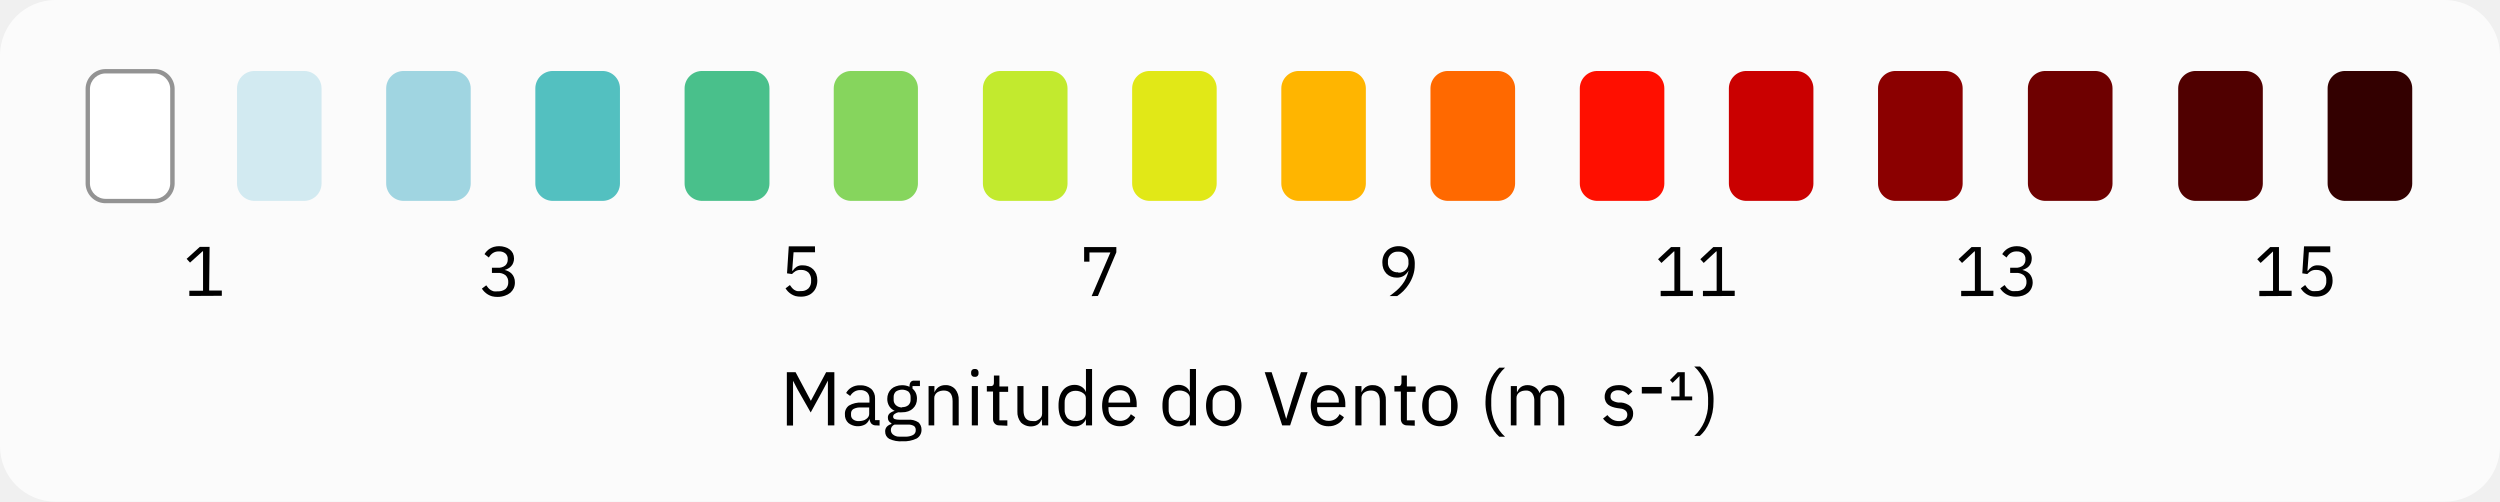
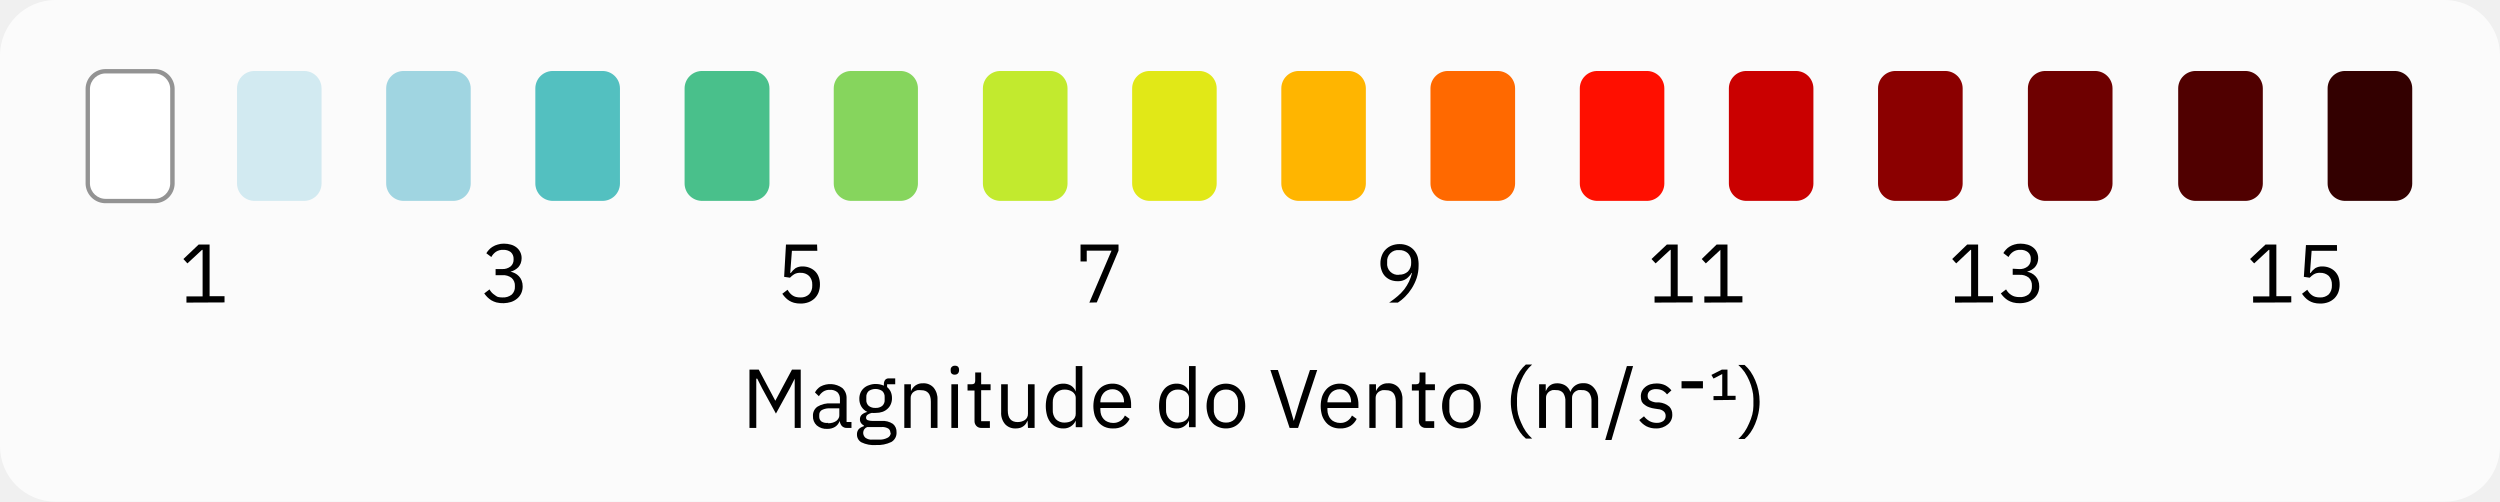
<svg xmlns="http://www.w3.org/2000/svg" id="Camada_1" data-name="Camada 1" viewBox="0 0 286.27 57.45">
-   <g style="opacity: 0.75">
-     <path d="M0,6.38A6.37,6.37,0,0,1,6.36,0H279.91a6.37,6.37,0,0,1,6.36,6.38V51.07a6.37,6.37,0,0,1-6.36,6.38H6.36A6.37,6.37,0,0,1,0,51.07Z" style="fill: #fff" />
+   <defs>
+     <style>.cls-1{opacity:0.75;}.cls-2{fill:#fff;}.cls-3{fill:#ff6900;}.cls-4{fill:#a0d5e1;}.cls-5{fill:#d2eaf1;}.cls-6{fill:#53c0c0;}.cls-7{fill:#49c08b;}.cls-8{fill:#86d55d;}.cls-9{fill:#c2ea2e;}.cls-10{fill:#e1e817;}.cls-11{fill:#ffb500;}.cls-12{fill:#ff0f00;}.cls-13{fill:#ca0000;}.cls-14{fill:#8b0000;}.cls-15{fill:#6e0000;}.cls-16{fill:#500000;}.cls-17{fill:#300;}.cls-18{fill:#939393;}</style>
+   </defs>
+   <g class="cls-1">
+     <path class="cls-2" d="M0,6.38A6.37,6.37,0,0,1,6.36,0H279.91a6.37,6.37,0,0,1,6.36,6.38V51.07a6.37,6.37,0,0,1-6.36,6.38H6.36A6.37,6.37,0,0,1,0,51.07Z" />
  </g>
-   <g>
-     <path d="M94.8,43.58h0l-.52,1-1.45,2.65L91.33,44.6l-.52-1h0v5.13h-.71V42.62h1l1.75,3.28h0l1.75-3.28h.94v6.09H94.8Z" />
-     <path d="M100.34,48.71a.7.7,0,0,1-.57-.21,1.1,1.1,0,0,1-.21-.53h0a1.21,1.21,0,0,1-.49.63,1.77,1.77,0,0,1-1.92-.16,1.25,1.25,0,0,1-.4-1,1.15,1.15,0,0,1,.46-1,2.58,2.58,0,0,1,1.46-.34h.89v-.44a1,1,0,0,0-.27-.73,1.1,1.1,0,0,0-.8-.26,1.21,1.21,0,0,0-.68.19,1.51,1.51,0,0,0-.46.48L96.89,45a1.58,1.58,0,0,1,.59-.62,1.82,1.82,0,0,1,1-.26,1.89,1.89,0,0,1,1.27.4,1.43,1.43,0,0,1,.45,1.12v2.47h.52v.62Zm-2-.49a1.8,1.8,0,0,0,.48-.06,1,1,0,0,0,.37-.18.77.77,0,0,0,.25-.26.62.62,0,0,0,.09-.32v-.74h-.93a1.63,1.63,0,0,0-.87.17.57.57,0,0,0-.28.51v.18a.6.6,0,0,0,.24.51A1,1,0,0,0,98.33,48.22Z" />
-     <path d="M105.52,49.21a1.12,1.12,0,0,1-.55,1,3.33,3.33,0,0,1-1.63.32,3,3,0,0,1-1.52-.28.92.92,0,0,1-.46-.82.77.77,0,0,1,.19-.57,1.07,1.07,0,0,1,.52-.3v-.1a.64.64,0,0,1-.4-.62.62.62,0,0,1,.22-.52,1.39,1.39,0,0,1,.56-.27v0a1.47,1.47,0,0,1-.63-.55,1.54,1.54,0,0,1-.22-.83,1.61,1.61,0,0,1,.12-.63,1.43,1.43,0,0,1,.88-.81,1.88,1.88,0,0,1,.69-.12,2,2,0,0,1,.86.18V44.2a.76.76,0,0,1,.12-.44.44.44,0,0,1,.4-.17h.67v.62h-.85v.29a1.45,1.45,0,0,1,.38.5,1.53,1.53,0,0,1,.13.66,1.61,1.61,0,0,1-.12.63,1.42,1.42,0,0,1-.35.49,1.47,1.47,0,0,1-.53.32,1.94,1.94,0,0,1-.7.11,2.25,2.25,0,0,1-.44,0,1.32,1.32,0,0,0-.4.18.37.37,0,0,0-.19.33.28.28,0,0,0,.19.27,1.72,1.72,0,0,0,.5.07h1a1.92,1.92,0,0,1,1.22.31A1.11,1.11,0,0,1,105.52,49.21Zm-.66,0a.54.54,0,0,0-.2-.43,1.29,1.29,0,0,0-.73-.16h-1.5a.64.64,0,0,0-.42.61.67.67,0,0,0,.22.51A1.1,1.1,0,0,0,103,50h.64a1.79,1.79,0,0,0,.91-.19A.59.59,0,0,0,104.86,49.25Zm-1.56-2.59a1.06,1.06,0,0,0,.71-.22.81.81,0,0,0,.26-.66v-.24a.84.84,0,0,0-.26-.67,1.31,1.31,0,0,0-1.42,0,.84.84,0,0,0-.26.67v.24a.81.81,0,0,0,.26.66A1.06,1.06,0,0,0,103.3,46.66Z" />
-     <path d="M106.33,48.71v-4.5H107v.72h0a1.46,1.46,0,0,1,.46-.6,1.34,1.34,0,0,1,.81-.23,1.4,1.4,0,0,1,1.1.45,1.83,1.83,0,0,1,.41,1.27v2.89h-.7V45.94c0-.81-.34-1.22-1-1.22a1.75,1.75,0,0,0-.4.05,1.46,1.46,0,0,0-.36.16.78.78,0,0,0-.24.27.67.67,0,0,0-.1.38v3.13Z" />
-     <path d="M111.63,43.15a.41.41,0,0,1-.33-.11.37.37,0,0,1-.1-.28v-.11a.39.39,0,0,1,.1-.29.45.45,0,0,1,.33-.11.41.41,0,0,1,.32.11.39.39,0,0,1,.1.29v.11a.37.37,0,0,1-.1.28A.38.38,0,0,1,111.63,43.15Zm-.35,1.06h.7v4.5h-.7Z" />
-     <path d="M114.45,48.71a.69.69,0,0,1-.55-.21.73.73,0,0,1-.19-.53V44.83H113v-.62h.42a.39.39,0,0,0,.31-.1.48.48,0,0,0,.08-.31V43h.63v1.25h1v.62h-1v3.26h.91v.62Z" />
-     <path d="M119.29,48h0a3.07,3.07,0,0,1-.17.31,1.27,1.27,0,0,1-.25.27,1.51,1.51,0,0,1-.36.18,1.63,1.63,0,0,1-1.6-.38,1.83,1.83,0,0,1-.41-1.27V44.21h.7V47c0,.81.35,1.21,1,1.21a1.84,1.84,0,0,0,.41,0A1.39,1.39,0,0,0,119,48a.85.85,0,0,0,.24-.26.8.8,0,0,0,.09-.39V44.21h.7v4.5h-.7Z" />
-     <path d="M124.35,48h0a1.37,1.37,0,0,1-1.31.83,1.7,1.7,0,0,1-.76-.17,1.55,1.55,0,0,1-.58-.47,2.23,2.23,0,0,1-.37-.74,3.63,3.63,0,0,1-.12-1,3.7,3.7,0,0,1,.12-1,2.23,2.23,0,0,1,.37-.74,1.55,1.55,0,0,1,.58-.47,1.7,1.7,0,0,1,.76-.17,1.47,1.47,0,0,1,.8.21,1.18,1.18,0,0,1,.51.62h0V42.25h.7v6.46h-.7Zm-1.16.21a1.68,1.68,0,0,0,.45-.06A1.16,1.16,0,0,0,124,48a1,1,0,0,0,.25-.29.8.8,0,0,0,.09-.39V45.59a.73.73,0,0,0-.09-.35A.81.81,0,0,0,124,45a1.16,1.16,0,0,0-.37-.18,1.37,1.37,0,0,0-.45-.07,1.24,1.24,0,0,0-.94.37,1.43,1.43,0,0,0-.33,1v.77a1.43,1.43,0,0,0,.33,1A1.21,1.21,0,0,0,123.19,48.19Z" />
-     <path d="M128.22,48.81a2,2,0,0,1-.83-.17,1.75,1.75,0,0,1-.64-.47,2.21,2.21,0,0,1-.41-.74,3.43,3.43,0,0,1,0-1.94,2.26,2.26,0,0,1,.41-.75,1.87,1.87,0,0,1,.64-.47,2,2,0,0,1,.83-.17,1.92,1.92,0,0,1,.81.17,1.83,1.83,0,0,1,.61.45,2.13,2.13,0,0,1,.39.69,2.75,2.75,0,0,1,.13.88v.33h-3.23v.21a1.61,1.61,0,0,0,.09.54,1.34,1.34,0,0,0,.26.43,1.17,1.17,0,0,0,.42.29,1.43,1.43,0,0,0,.56.1A1.4,1.4,0,0,0,129,48a1.31,1.31,0,0,0,.49-.57l.5.35a1.65,1.65,0,0,1-.68.75A2,2,0,0,1,128.22,48.81Zm0-4.12a1.24,1.24,0,0,0-.52.1,1.07,1.07,0,0,0-.41.28,1.43,1.43,0,0,0-.27.43,1.53,1.53,0,0,0-.09.54v.06h2.48V46a1.38,1.38,0,0,0-.32-1A1.12,1.12,0,0,0,128.22,44.69Z" />
-     <path d="M136.25,48h0a1.37,1.37,0,0,1-1.31.83,1.73,1.73,0,0,1-.76-.17,1.55,1.55,0,0,1-.58-.47,2.23,2.23,0,0,1-.37-.74,3.63,3.63,0,0,1-.12-1,3.7,3.7,0,0,1,.12-1,2.23,2.23,0,0,1,.37-.74,1.55,1.55,0,0,1,.58-.47,1.73,1.73,0,0,1,.76-.17,1.47,1.47,0,0,1,.8.21,1.18,1.18,0,0,1,.51.62h0V42.25h.7v6.46h-.7Zm-1.16.21a1.63,1.63,0,0,0,.45-.06,1.16,1.16,0,0,0,.37-.18,1,1,0,0,0,.25-.29.8.8,0,0,0,.09-.39V45.59a.73.73,0,0,0-.09-.35.81.81,0,0,0-.25-.27,1.16,1.16,0,0,0-.37-.18,1.33,1.33,0,0,0-.45-.07,1.2,1.2,0,0,0-.93.37,1.39,1.39,0,0,0-.34,1v.77a1.39,1.39,0,0,0,.34,1A1.17,1.17,0,0,0,135.09,48.19Z" />
-     <path d="M140.13,48.81a2.05,2.05,0,0,1-.83-.17,1.75,1.75,0,0,1-.64-.47,2.23,2.23,0,0,1-.42-.74,3.43,3.43,0,0,1,0-1.94,2.28,2.28,0,0,1,.42-.75,1.87,1.87,0,0,1,.64-.47,2.05,2.05,0,0,1,.83-.17,2,2,0,0,1,.82.17,1.87,1.87,0,0,1,.64.47,2.28,2.28,0,0,1,.42.75,3.21,3.21,0,0,1,0,1.94,2.23,2.23,0,0,1-.42.74,1.75,1.75,0,0,1-.64.47A2,2,0,0,1,140.13,48.81Zm0-.62a1.27,1.27,0,0,0,.92-.35,1.4,1.4,0,0,0,.36-1.06v-.65a1.42,1.42,0,0,0-.36-1.06,1.27,1.27,0,0,0-.92-.35,1.29,1.29,0,0,0-.93.35,1.41,1.41,0,0,0-.35,1.06v.65a1.4,1.4,0,0,0,.35,1.06A1.29,1.29,0,0,0,140.13,48.19Z" />
-     <path d="M146.82,48.71l-2-6.09h.79l1,3.07.67,2.28h0l.69-2.28,1-3.07h.76l-2,6.09Z" />
-     <path d="M152.11,48.81a2.07,2.07,0,0,1-.84-.17,1.8,1.8,0,0,1-.63-.47,2.05,2.05,0,0,1-.41-.74,3.43,3.43,0,0,1,0-1.94,2.1,2.1,0,0,1,.41-.75,1.93,1.93,0,0,1,.63-.47,2.07,2.07,0,0,1,.84-.17,1.92,1.92,0,0,1,.81.17,1.83,1.83,0,0,1,.61.45,2.13,2.13,0,0,1,.39.69,2.75,2.75,0,0,1,.13.88v.33h-3.23v.21a1.61,1.61,0,0,0,.09.54,1.34,1.34,0,0,0,.26.43,1.17,1.17,0,0,0,.42.29,1.4,1.4,0,0,0,.56.1,1.42,1.42,0,0,0,.75-.2,1.31,1.31,0,0,0,.49-.57l.5.35a1.7,1.7,0,0,1-.68.75A2,2,0,0,1,152.11,48.81Zm0-4.12a1.32,1.32,0,0,0-.53.1,1.12,1.12,0,0,0-.4.28,1.43,1.43,0,0,0-.27.43,1.53,1.53,0,0,0-.09.54v.06h2.48V46a1.34,1.34,0,0,0-.33-1A1.09,1.09,0,0,0,152.11,44.69Z" />
-     <path d="M155.2,48.71v-4.5h.7v.72h0a1.58,1.58,0,0,1,.47-.6,1.32,1.32,0,0,1,.81-.23,1.41,1.41,0,0,1,1.1.45,1.83,1.83,0,0,1,.41,1.27v2.89H158V45.94c0-.81-.34-1.22-1-1.22a1.84,1.84,0,0,0-.41.05,1.25,1.25,0,0,0-.35.16.72.72,0,0,0-.25.27.76.76,0,0,0-.09.38v3.13Z" />
-     <path d="M161.15,48.71a.72.72,0,0,1-.56-.21.77.77,0,0,1-.18-.53V44.83h-.74v-.62h.41c.16,0,.26,0,.31-.1a.43.43,0,0,0,.09-.31V43h.62v1.25h1v.62h-1v3.26H162v.62Z" />
-     <path d="M164.88,48.81a2.05,2.05,0,0,1-.83-.17,1.75,1.75,0,0,1-.64-.47,2.21,2.21,0,0,1-.41-.74,3.21,3.21,0,0,1,0-1.94,2.26,2.26,0,0,1,.41-.75,1.87,1.87,0,0,1,.64-.47,2.05,2.05,0,0,1,.83-.17,2,2,0,0,1,.82.17,1.87,1.87,0,0,1,.64.47,2.28,2.28,0,0,1,.42.75,3.21,3.21,0,0,1,0,1.94,2.23,2.23,0,0,1-.42.74,1.75,1.75,0,0,1-.64.47A2,2,0,0,1,164.88,48.81Zm0-.62a1.25,1.25,0,0,0,.92-.35,1.4,1.4,0,0,0,.36-1.06v-.65a1.42,1.42,0,0,0-.36-1.06,1.38,1.38,0,0,0-1.84,0,1.42,1.42,0,0,0-.36,1.06v.65a1.4,1.4,0,0,0,.36,1.06A1.25,1.25,0,0,0,164.88,48.19Z" />
-     <path d="M170.1,46a6.06,6.06,0,0,1,.12-1.21,6.51,6.51,0,0,1,.34-1.08,4.65,4.65,0,0,1,.5-.91,3.56,3.56,0,0,1,.62-.7h.66a4.62,4.62,0,0,0-1.15,1.64,5.41,5.41,0,0,0-.32,1,3.88,3.88,0,0,0-.11.94v.75a4,4,0,0,0,.11,1,5.35,5.35,0,0,0,.82,1.85,4.18,4.18,0,0,0,.65.73h-.66a3.72,3.72,0,0,1-.61-.68,4.74,4.74,0,0,1-.5-.92,5.79,5.79,0,0,1-.34-1.09A5.46,5.46,0,0,1,170.1,46Z" />
-     <path d="M173,48.71v-4.5h.7v.72h0a3.3,3.3,0,0,1,.18-.32,1.27,1.27,0,0,1,.25-.27,1,1,0,0,1,.33-.17,1.27,1.27,0,0,1,.46-.07,1.63,1.63,0,0,1,.81.21,1.29,1.29,0,0,1,.56.7h0a1.34,1.34,0,0,1,1.37-.91,1.35,1.35,0,0,1,1.08.45,1.92,1.92,0,0,1,.38,1.27v2.89h-.69V45.94a1.43,1.43,0,0,0-.24-.91.88.88,0,0,0-.75-.31,1.75,1.75,0,0,0-.4.05,1.26,1.26,0,0,0-.33.16.78.78,0,0,0-.24.27.76.76,0,0,0-.08.38v3.13h-.7V45.94a1.43,1.43,0,0,0-.24-.91.84.84,0,0,0-.73-.31,1.75,1.75,0,0,0-.4.05,1.19,1.19,0,0,0-.34.16.78.78,0,0,0-.24.27.76.76,0,0,0-.09.38v3.13Z" />
-     <path d="M185.34,48.81a2.09,2.09,0,0,1-1.05-.24,2.46,2.46,0,0,1-.73-.64l.5-.4a2.11,2.11,0,0,0,.58.51,1.54,1.54,0,0,0,.75.18,1.19,1.19,0,0,0,.7-.19.67.67,0,0,0,.25-.55.64.64,0,0,0-.17-.44,1.06,1.06,0,0,0-.62-.26l-.36-.05a3.17,3.17,0,0,1-.57-.14,1.54,1.54,0,0,1-.46-.24,1,1,0,0,1-.3-.38,1.13,1.13,0,0,1-.11-.54,1.31,1.31,0,0,1,.12-.58,1.07,1.07,0,0,1,.34-.42,1.56,1.56,0,0,1,.5-.25,2.67,2.67,0,0,1,.64-.08,1.84,1.84,0,0,1,1.57.73l-.46.41a1.53,1.53,0,0,0-.44-.38,1.42,1.42,0,0,0-.72-.17,1,1,0,0,0-.66.19.64.64,0,0,0-.22.51.53.53,0,0,0,.22.48,1.7,1.7,0,0,0,.64.22l.35,0a1.91,1.91,0,0,1,1.06.43,1.15,1.15,0,0,1,.32.84,1.26,1.26,0,0,1-.45,1A1.82,1.82,0,0,1,185.34,48.81Z" />
-     <path d="M188,45.06v-.75h2.28v.75Z" />
-     <path d="M191.37,45.84V45.4h.95V43.06h0l-.79.78-.31-.32.89-.9h.81V45.4h.85v.44Z" />
-     <path d="M196.21,46a6.11,6.11,0,0,1-.12,1.23,6.63,6.63,0,0,1-.34,1.09,4.74,4.74,0,0,1-.5.92,4.12,4.12,0,0,1-.61.68H194a3.81,3.81,0,0,0,.65-.73,5.25,5.25,0,0,0,.51-.89,7.2,7.2,0,0,0,.32-1,4.54,4.54,0,0,0,.11-1v-.75a4.45,4.45,0,0,0-.11-.94,5.41,5.41,0,0,0-.32-1,4.84,4.84,0,0,0-.5-.89,3.94,3.94,0,0,0-.66-.75h.67a3.91,3.91,0,0,1,.62.7,5.23,5.23,0,0,1,.5.91,5.68,5.68,0,0,1,.33,1.08A6.06,6.06,0,0,1,196.21,46Z" />
-   </g>
-   <path d="M171.38,23h-5.47a2,2,0,0,1-2.11-2V10.13a2,2,0,0,1,2.11-2h5.47a2,2,0,0,1,2.11,2V21.06A2,2,0,0,1,171.38,23Z" style="fill: #ff6900" />
-   <path d="M51.79,23H46.33a2,2,0,0,1-2.11-2V10.13a2,2,0,0,1,2.11-2h5.46a2,2,0,0,1,2.11,2V21.06A2,2,0,0,1,51.79,23Z" style="fill: #a0d5e1" />
-   <path d="M34.71,23H29.24a2,2,0,0,1-2.1-2V10.13a2,2,0,0,1,2.1-2h5.47a2,2,0,0,1,2.11,2V21.06A2,2,0,0,1,34.71,23Z" style="fill: #d2eaf1" />
-   <path d="M68.88,23H63.41a2,2,0,0,1-2.11-2V10.13a2,2,0,0,1,2.11-2h5.47a2,2,0,0,1,2.11,2V21.06A2,2,0,0,1,68.88,23Z" style="fill: #53c0c0" />
-   <path d="M86,23H80.49a2,2,0,0,1-2.1-2V10.13a2,2,0,0,1,2.1-2H86a2,2,0,0,1,2.11,2V21.06A2,2,0,0,1,86,23Z" style="fill: #49c08b" />
-   <path d="M103,23H97.58a2,2,0,0,1-2.11-2V10.13a2,2,0,0,1,2.11-2H103a2,2,0,0,1,2.11,2V21.06A2,2,0,0,1,103,23Z" style="fill: #86d55d" />
-   <path d="M120.13,23h-5.47a2,2,0,0,1-2.11-2V10.13a2,2,0,0,1,2.11-2h5.47a2,2,0,0,1,2.11,2V21.06A2,2,0,0,1,120.13,23Z" style="fill: #c2ea2e" />
-   <path d="M137.21,23h-5.47a2,2,0,0,1-2.1-2V10.13a2,2,0,0,1,2.1-2h5.47a2,2,0,0,1,2.11,2V21.06A2,2,0,0,1,137.21,23Z" style="fill: #e1e817" />
-   <path d="M154.29,23h-5.46a2,2,0,0,1-2.11-2V10.13a2,2,0,0,1,2.11-2h5.46a2,2,0,0,1,2.11,2V21.06A2,2,0,0,1,154.29,23Z" style="fill: #ffb500" />
-   <path d="M188.46,23H183a2,2,0,0,1-2.1-2V10.13a2,2,0,0,1,2.1-2h5.47a2,2,0,0,1,2.11,2V21.06A2,2,0,0,1,188.46,23Z" style="fill: #ff0f00" />
-   <path d="M205.54,23h-5.46a2,2,0,0,1-2.11-2V10.13a2,2,0,0,1,2.11-2h5.46a2,2,0,0,1,2.11,2V21.06A2,2,0,0,1,205.54,23Z" style="fill: #ca0000" />
-   <path d="M222.63,23h-5.47a2,2,0,0,1-2.11-2V10.13a2,2,0,0,1,2.11-2h5.47a2,2,0,0,1,2.11,2V21.06A2,2,0,0,1,222.63,23Z" style="fill: #8b0000" />
-   <path d="M239.79,23h-5.47a2,2,0,0,1-2.11-2V10.13a2,2,0,0,1,2.11-2h5.47a2,2,0,0,1,2.11,2V21.06A2,2,0,0,1,239.79,23Z" style="fill: #6e0000" />
-   <path d="M257,23h-5.47a2,2,0,0,1-2.11-2V10.13a2,2,0,0,1,2.11-2H257a2,2,0,0,1,2.11,2V21.06A2,2,0,0,1,257,23Z" style="fill: #500000" />
-   <path d="M274.11,23h-5.47a2,2,0,0,1-2.11-2V10.13a2,2,0,0,1,2.11-2h5.47a2,2,0,0,1,2.11,2V21.06A2,2,0,0,1,274.11,23Z" style="fill: #300" />
-   <g>
-     <path d="M17.63,23H12.16a2,2,0,0,1-2.11-2V10.13a2,2,0,0,1,2.11-2h5.47a2,2,0,0,1,2.11,2V21.06A2,2,0,0,1,17.63,23Z" style="fill: #fff" />
-     <path d="M17.63,23.27H12.16A2.29,2.29,0,0,1,9.8,21.06V10.13a2.29,2.29,0,0,1,2.36-2.22h5.47A2.29,2.29,0,0,1,20,10.13V21.06A2.29,2.29,0,0,1,17.63,23.27ZM12.16,8.41a1.8,1.8,0,0,0-1.86,1.72V21.06a1.8,1.8,0,0,0,1.86,1.71h5.47a1.8,1.8,0,0,0,1.86-1.71V10.13a1.8,1.8,0,0,0-1.86-1.72Z" style="fill: #939393" />
-   </g>
-   <path d="M21.68,33.89v-.6l1.57,0,0-4.52h-.05l-1.44,1.3-.39-.43,1.51-1.37H24l-.05,5h1.45v.6Z" />
-   <path d="M57,30.66a1.26,1.26,0,0,0,.86-.26.88.88,0,0,0,.28-.67v-.06a.79.79,0,0,0-.28-.66,1.09,1.09,0,0,0-.72-.22,1.19,1.19,0,0,0-.71.19,1.41,1.41,0,0,0-.45.51l-.5-.39a2.39,2.39,0,0,1,.25-.33,1.64,1.64,0,0,1,.35-.29,2,2,0,0,1,.47-.21,2.23,2.23,0,0,1,.6-.08,2.09,2.09,0,0,1,.67.1,1.52,1.52,0,0,1,.54.27,1.3,1.3,0,0,1,.37.44,1.47,1.47,0,0,1,.13.6,1.26,1.26,0,0,1-.09.49,1,1,0,0,1-.23.38,1.13,1.13,0,0,1-.34.27,1.54,1.54,0,0,1-.42.17v0a1.79,1.79,0,0,1,.44.16,1.49,1.49,0,0,1,.38.28,1.29,1.29,0,0,1,.26.42,1.43,1.43,0,0,1,.1.56,1.6,1.6,0,0,1-.13.67,1.65,1.65,0,0,1-.39.52,1.93,1.93,0,0,1-.6.33A2.45,2.45,0,0,1,57,34a2.54,2.54,0,0,1-.65-.07,2,2,0,0,1-.88-.52,2,2,0,0,1-.29-.36l.5-.38a2.37,2.37,0,0,0,.23.3,1.55,1.55,0,0,0,.28.24,1.6,1.6,0,0,0,.35.15,2,2,0,0,0,.45,0,1.33,1.33,0,0,0,.9-.27,1,1,0,0,0,.31-.78V32.3a1,1,0,0,0-.31-.78,1.33,1.33,0,0,0-.9-.27h-.66v-.59Z" />
-   <path d="M93.33,28.89H90.87L90.71,31h.06a1.61,1.61,0,0,1,.45-.45,1.19,1.19,0,0,1,.7-.17,1.85,1.85,0,0,1,.67.12,1.55,1.55,0,0,1,.53.34,1.68,1.68,0,0,1,.35.54,2.11,2.11,0,0,1,.12.73,2.06,2.06,0,0,1-.13.76,1.52,1.52,0,0,1-.37.58,1.56,1.56,0,0,1-.6.39,2.15,2.15,0,0,1-.79.13,2.3,2.3,0,0,1-.62-.07,2.12,2.12,0,0,1-.48-.22,2.2,2.2,0,0,1-.37-.3,2.48,2.48,0,0,1-.28-.36l.5-.38c.07.11.15.21.22.3a1.45,1.45,0,0,0,.26.24,1.43,1.43,0,0,0,.33.15,1.84,1.84,0,0,0,.44,0,1.15,1.15,0,0,0,.88-.31,1.17,1.17,0,0,0,.3-.86v-.08a1.21,1.21,0,0,0-.3-.87,1.19,1.19,0,0,0-.88-.3,1.08,1.08,0,0,0-.61.14,2.06,2.06,0,0,0-.4.33l-.57-.08.2-3.09h3Z" />
-   <path d="M125,33.91l2.15-5h-2.4v1.05h-.61V28.29h3.69v.6l-2.11,5Z" />
-   <path d="M162,30.35a3.52,3.52,0,0,1-.19,1.18,4.27,4.27,0,0,1-.48,1,4.68,4.68,0,0,1-.64.8,4.87,4.87,0,0,1-.7.57h-.87c.31-.22.57-.44.81-.64a4.77,4.77,0,0,0,.62-.66,3.68,3.68,0,0,0,.45-.73,4.77,4.77,0,0,0,.3-.88h0a1.9,1.9,0,0,1-.52.57,1.41,1.41,0,0,1-.83.23,1.78,1.78,0,0,1-.67-.12,1.49,1.49,0,0,1-.53-.35,1.84,1.84,0,0,1-.34-.54,2,2,0,0,1-.12-.72,2.06,2.06,0,0,1,.13-.76,1.81,1.81,0,0,1,.38-.59,1.71,1.71,0,0,1,.59-.38,2,2,0,0,1,.76-.14,2,2,0,0,1,.79.15,1.7,1.7,0,0,1,.6.43,1.93,1.93,0,0,1,.37.68A2.84,2.84,0,0,1,162,30.35Zm-1.88.87A1.08,1.08,0,0,0,161.28,30V30a1.08,1.08,0,0,0-1.18-1.18A1.08,1.08,0,0,0,158.93,30V30a1.08,1.08,0,0,0,1.17,1.18Z" />
-   <g>
-     <path d="M190.16,33.91v-.6h1.57V28.79h-.06l-1.42,1.32-.39-.43,1.49-1.39h1.05v5h1.45v.6Z" />
-     <path d="M195,33.91v-.6h1.57V28.79h-.06l-1.42,1.32-.39-.43,1.49-1.39h1v5h1.45v.6Z" />
-   </g>
-   <g>
-     <path d="M224.57,33.91v-.6h1.57V28.79h-.06l-1.41,1.32-.4-.43,1.49-1.39h1.06v5h1.44v.6Z" />
-     <path d="M230.79,30.66a1.26,1.26,0,0,0,.86-.26.88.88,0,0,0,.28-.67v-.06a.81.81,0,0,0-.27-.66,1.13,1.13,0,0,0-.73-.22,1.19,1.19,0,0,0-.71.19,1.41,1.41,0,0,0-.45.51l-.5-.39a2.39,2.39,0,0,1,.25-.33,1.64,1.64,0,0,1,.35-.29,2,2,0,0,1,.47-.21,2.23,2.23,0,0,1,.6-.08,2.09,2.09,0,0,1,.67.1,1.66,1.66,0,0,1,.55.27,1.39,1.39,0,0,1,.36.44,1.32,1.32,0,0,1,.13.6,1.48,1.48,0,0,1-.08.49,1.43,1.43,0,0,1-.23.38,1.17,1.17,0,0,1-.35.27,1.54,1.54,0,0,1-.42.17v0a1.79,1.79,0,0,1,.44.16,1.49,1.49,0,0,1,.38.28,1.29,1.29,0,0,1,.26.42,1.43,1.43,0,0,1,.11.56,1.6,1.6,0,0,1-.14.67,1.52,1.52,0,0,1-.39.52,1.82,1.82,0,0,1-.6.33,2.45,2.45,0,0,1-.78.12,2.59,2.59,0,0,1-.65-.07,2.52,2.52,0,0,1-.5-.22,2.28,2.28,0,0,1-.38-.3,2,2,0,0,1-.29-.36l.51-.38a2.32,2.32,0,0,0,.22.3,1.55,1.55,0,0,0,.28.24,1.6,1.6,0,0,0,.35.15,2,2,0,0,0,.45,0,1.31,1.31,0,0,0,.9-.27,1,1,0,0,0,.31-.78V32.3a1,1,0,0,0-.31-.78,1.31,1.31,0,0,0-.9-.27h-.66v-.59Z" />
-   </g>
-   <g>
-     <path d="M258.71,33.91v-.6h1.57V28.79h0l-1.42,1.32-.39-.43,1.49-1.39h1v5h1.45v.6Z" />
-     <path d="M266.84,28.89h-2.46L264.22,31h.06a1.61,1.61,0,0,1,.45-.45,1.19,1.19,0,0,1,.7-.17,1.85,1.85,0,0,1,.67.12,1.55,1.55,0,0,1,.53.34,1.68,1.68,0,0,1,.35.54,2.11,2.11,0,0,1,.12.73,2.06,2.06,0,0,1-.13.76,1.52,1.52,0,0,1-.37.58,1.64,1.64,0,0,1-.6.39,2.18,2.18,0,0,1-.79.13,2.3,2.3,0,0,1-.62-.07,2.12,2.12,0,0,1-.48-.22,2.2,2.2,0,0,1-.37-.3,2.48,2.48,0,0,1-.28-.36l.5-.38c.07.11.15.21.22.3a1.45,1.45,0,0,0,.26.24,1.26,1.26,0,0,0,.33.15,1.84,1.84,0,0,0,.44,0,1.15,1.15,0,0,0,.88-.31,1.17,1.17,0,0,0,.29-.86v-.08a1.21,1.21,0,0,0-.29-.87,1.19,1.19,0,0,0-.88-.3,1.08,1.08,0,0,0-.61.14,1.8,1.8,0,0,0-.4.33l-.57-.08.2-3.09h3Z" />
-   </g>
+   <path class="cls-3" d="M171.38,23h-5.47a2,2,0,0,1-2.11-2V10.13a2,2,0,0,1,2.11-2h5.47a2,2,0,0,1,2.11,2V21.06A2,2,0,0,1,171.38,23Z" />
+   <path class="cls-4" d="M51.79,23H46.33a2,2,0,0,1-2.11-2V10.13a2,2,0,0,1,2.11-2h5.46a2,2,0,0,1,2.11,2V21.06A2,2,0,0,1,51.79,23Z" />
+   <path class="cls-5" d="M34.71,23H29.24a2,2,0,0,1-2.1-2V10.13a2,2,0,0,1,2.1-2h5.47a2,2,0,0,1,2.11,2V21.06A2,2,0,0,1,34.71,23Z" />
+   <path class="cls-6" d="M68.88,23H63.41a2,2,0,0,1-2.11-2V10.13a2,2,0,0,1,2.11-2h5.47a2,2,0,0,1,2.11,2V21.06A2,2,0,0,1,68.88,23Z" />
+   <path class="cls-7" d="M86,23H80.49a2,2,0,0,1-2.1-2V10.13a2,2,0,0,1,2.1-2H86a2,2,0,0,1,2.11,2V21.06A2,2,0,0,1,86,23Z" />
+   <path class="cls-8" d="M103,23H97.58a2,2,0,0,1-2.11-2V10.13a2,2,0,0,1,2.11-2H103a2,2,0,0,1,2.11,2V21.06A2,2,0,0,1,103,23Z" />
+   <path class="cls-9" d="M120.13,23h-5.47a2,2,0,0,1-2.11-2V10.13a2,2,0,0,1,2.11-2h5.47a2,2,0,0,1,2.11,2V21.06A2,2,0,0,1,120.13,23Z" />
+   <path class="cls-10" d="M137.21,23h-5.47a2,2,0,0,1-2.1-2V10.13a2,2,0,0,1,2.1-2h5.47a2,2,0,0,1,2.11,2V21.06A2,2,0,0,1,137.21,23Z" />
+   <path class="cls-11" d="M154.29,23h-5.46a2,2,0,0,1-2.11-2V10.13a2,2,0,0,1,2.11-2h5.46a2,2,0,0,1,2.11,2V21.06A2,2,0,0,1,154.29,23Z" />
+   <path class="cls-12" d="M188.46,23H183a2,2,0,0,1-2.1-2V10.13a2,2,0,0,1,2.1-2h5.47a2,2,0,0,1,2.11,2V21.06A2,2,0,0,1,188.46,23Z" />
+   <path class="cls-13" d="M205.54,23h-5.46a2,2,0,0,1-2.11-2V10.13a2,2,0,0,1,2.11-2h5.46a2,2,0,0,1,2.11,2V21.06A2,2,0,0,1,205.54,23Z" />
+   <path class="cls-14" d="M222.63,23h-5.47a2,2,0,0,1-2.11-2V10.13a2,2,0,0,1,2.11-2h5.47a2,2,0,0,1,2.11,2V21.06A2,2,0,0,1,222.63,23Z" />
+   <path class="cls-15" d="M239.79,23h-5.47a2,2,0,0,1-2.11-2V10.13a2,2,0,0,1,2.11-2h5.47a2,2,0,0,1,2.11,2V21.06A2,2,0,0,1,239.79,23Z" />
+   <path class="cls-16" d="M257,23h-5.47a2,2,0,0,1-2.11-2V10.13a2,2,0,0,1,2.11-2H257a2,2,0,0,1,2.11,2V21.06A2,2,0,0,1,257,23Z" />
+   <path class="cls-17" d="M274.11,23h-5.47a2,2,0,0,1-2.11-2V10.13a2,2,0,0,1,2.11-2h5.47a2,2,0,0,1,2.11,2V21.06A2,2,0,0,1,274.11,23Z" />
+   <path class="cls-2" d="M17.63,23H12.16a2,2,0,0,1-2.11-2V10.13a2,2,0,0,1,2.11-2h5.47a2,2,0,0,1,2.11,2V21.06A2,2,0,0,1,17.63,23Z" />
+   <path class="cls-18" d="M17.63,23.27H12.16A2.29,2.29,0,0,1,9.8,21.06V10.13a2.29,2.29,0,0,1,2.36-2.22h5.47A2.29,2.29,0,0,1,20,10.13V21.06A2.29,2.29,0,0,1,17.63,23.27ZM12.16,8.41a1.8,1.8,0,0,0-1.86,1.72V21.06a1.8,1.8,0,0,0,1.86,1.71h5.47a1.8,1.8,0,0,0,1.86-1.71V10.13a1.8,1.8,0,0,0-1.86-1.72Z" />
+   <path d="M91,43.36h0l-.56,1.11-1.59,2.89-1.58-2.89-.56-1.11H86.6V49h-.78V42.32h1.06l1.9,3.57h0l1.91-3.57h1V49H91Z" />
+   <path d="M97,49a.75.75,0,0,1-.61-.23,1.14,1.14,0,0,1-.24-.57h0a1.31,1.31,0,0,1-.53.68,1.62,1.62,0,0,1-.89.23,1.7,1.7,0,0,1-1.21-.4,1.37,1.37,0,0,1-.43-1.08,1.22,1.22,0,0,1,.51-1.06,2.66,2.66,0,0,1,1.58-.38h1v-.48a1.07,1.07,0,0,0-.29-.8,1.23,1.23,0,0,0-.87-.27,1.27,1.27,0,0,0-.75.2,1.7,1.7,0,0,0-.5.53l-.45-.43a1.76,1.76,0,0,1,.63-.68,2.36,2.36,0,0,1,2.49.16,1.52,1.52,0,0,1,.5,1.21v2.69h.56V49Zm-2.18-.53a2.11,2.11,0,0,0,.52-.07,1.55,1.55,0,0,0,.41-.19.89.89,0,0,0,.26-.29.6.6,0,0,0,.1-.35v-.81h-1a1.88,1.88,0,0,0-1,.19.62.62,0,0,0-.3.56v.2a.66.66,0,0,0,.26.56A1.15,1.15,0,0,0,94.84,48.42Z" />
+   <path d="M102.66,49.49a1.2,1.2,0,0,1-.59,1.12,3.63,3.63,0,0,1-1.78.35,3.22,3.22,0,0,1-1.65-.31,1,1,0,0,1-.51-.89.89.89,0,0,1,.21-.63,1.31,1.31,0,0,1,.57-.32V48.7a.7.7,0,0,1-.44-.68.68.68,0,0,1,.24-.56,1.51,1.51,0,0,1,.61-.29v0a1.59,1.59,0,0,1-.68-.6,1.68,1.68,0,0,1-.24-.9,1.73,1.73,0,0,1,.13-.69,1.57,1.57,0,0,1,1-.88,2,2,0,0,1,.75-.13,2.27,2.27,0,0,1,.93.19V44a.85.85,0,0,1,.13-.48.5.5,0,0,1,.44-.19h.73V44h-.93v.32a1.62,1.62,0,0,1,.42.55,1.81,1.81,0,0,1,.14.72,1.68,1.68,0,0,1-.13.68,1.47,1.47,0,0,1-.38.54,1.61,1.61,0,0,1-.58.35,2.29,2.29,0,0,1-.76.12,2.42,2.42,0,0,1-.47,0,1.3,1.3,0,0,0-.45.19.41.41,0,0,0-.2.36.29.29,0,0,0,.21.29,1.62,1.62,0,0,0,.54.08h1a2.08,2.08,0,0,1,1.33.34A1.16,1.16,0,0,1,102.66,49.49Zm-.71.06a.55.55,0,0,0-.22-.47,1.33,1.33,0,0,0-.8-.18H99.3a.7.7,0,0,0-.46.66.77.77,0,0,0,.25.56,1.18,1.18,0,0,0,.82.22h.7a1.93,1.93,0,0,0,1-.2A.64.64,0,0,0,102,49.55Zm-1.7-2.84a1.16,1.16,0,0,0,.77-.23.86.86,0,0,0,.28-.72v-.27a.89.89,0,0,0-.28-.72,1.4,1.4,0,0,0-1.54,0,.89.89,0,0,0-.28.72v.27a.86.86,0,0,0,.28.72A1.16,1.16,0,0,0,100.25,46.71Z" />
+   <path d="M103.55,49V44h.76v.79h0a1.58,1.58,0,0,1,.51-.65,1.39,1.39,0,0,1,.88-.25,1.51,1.51,0,0,1,1.2.49,2,2,0,0,1,.45,1.38V49h-.76v-3c0-.88-.37-1.32-1.12-1.32a2.12,2.12,0,0,0-.44,0,1.46,1.46,0,0,0-.38.17.77.77,0,0,0-.27.3.76.76,0,0,0-.1.41V49Z" />
+   <path d="M109.32,42.9a.45.45,0,0,1-.35-.12.42.42,0,0,1-.11-.31v-.13A.4.4,0,0,1,109,42a.45.45,0,0,1,.35-.12.46.46,0,0,1,.36.12.44.44,0,0,1,.11.3v.13a.47.47,0,0,1-.11.31A.46.46,0,0,1,109.32,42.9ZM108.94,44h.76V49h-.76Z" />
+   <path d="M112.4,49a.75.75,0,0,1-.6-.23.79.79,0,0,1-.21-.58V44.72h-.8V44h.45a.48.48,0,0,0,.34-.09.54.54,0,0,0,.09-.35v-.91h.68V44h1.08v.68h-1.08v3.55h1V49Z" />
+   <path d="M117.67,48.16h0a2.68,2.68,0,0,1-.18.33,1.06,1.06,0,0,1-.27.29,1.22,1.22,0,0,1-.39.21,1.7,1.7,0,0,1-.53.07,1.55,1.55,0,0,1-1.21-.49,1.94,1.94,0,0,1-.45-1.38V44h.76v3c0,.89.38,1.33,1.13,1.33a1.61,1.61,0,0,0,.44-.06,1.46,1.46,0,0,0,.38-.17.8.8,0,0,0,.26-.29.83.83,0,0,0,.1-.43V44h.76V49h-.76Z" />
+   <path d="M123.18,48.16h0a1.48,1.48,0,0,1-1.43.9,1.79,1.79,0,0,1-1.46-.69,2.36,2.36,0,0,1-.4-.81,4.12,4.12,0,0,1,0-2.13,2.4,2.4,0,0,1,.4-.8,1.83,1.83,0,0,1,.63-.52,1.9,1.9,0,0,1,.83-.18,1.67,1.67,0,0,1,.88.22,1.39,1.39,0,0,1,.55.68h0V41.92h.76v7h-.76Zm-1.26.23a2,2,0,0,0,.49-.07,1.08,1.08,0,0,0,.4-.2.8.8,0,0,0,.27-.31.85.85,0,0,0,.1-.43V45.55a.75.75,0,0,0-.1-.38,1,1,0,0,0-.27-.3,1.48,1.48,0,0,0-.4-.19,1.61,1.61,0,0,0-.49-.07,1.32,1.32,0,0,0-1,.4,1.56,1.56,0,0,0-.37,1.07v.84A1.54,1.54,0,0,0,120.9,48,1.33,1.33,0,0,0,121.92,48.39Z" />
+   <path d="M127.4,49.06a2.21,2.21,0,0,1-.91-.18,1.86,1.86,0,0,1-.69-.52,2.49,2.49,0,0,1-.45-.8,3.82,3.82,0,0,1,0-2.12,2.54,2.54,0,0,1,.45-.81,1.86,1.86,0,0,1,.69-.52,2.21,2.21,0,0,1,.91-.18,2.07,2.07,0,0,1,.88.18,2,2,0,0,1,.67.5,2.28,2.28,0,0,1,.42.75,2.93,2.93,0,0,1,.15,1v.36H126v.22a1.87,1.87,0,0,0,.1.59,1.49,1.49,0,0,0,.29.47,1.17,1.17,0,0,0,.46.31,1.48,1.48,0,0,0,.61.12,1.42,1.42,0,0,0,1.35-.85l.54.39a2,2,0,0,1-.74.82A2.23,2.23,0,0,1,127.4,49.06Zm0-4.49a1.32,1.32,0,0,0-.57.11,1.23,1.23,0,0,0-.44.3,1.61,1.61,0,0,0-.29.47A1.63,1.63,0,0,0,126,46v.07h2.71V46a1.52,1.52,0,0,0-.35-1A1.24,1.24,0,0,0,127.4,44.57Z" />
+   <path d="M136.15,48.16h0a1.49,1.49,0,0,1-1.43.9,1.87,1.87,0,0,1-.83-.18,1.73,1.73,0,0,1-.63-.51,2.36,2.36,0,0,1-.4-.81,4.12,4.12,0,0,1,0-2.13,2.4,2.4,0,0,1,.4-.8,1.66,1.66,0,0,1,.63-.52,1.87,1.87,0,0,1,.83-.18,1.67,1.67,0,0,1,.88.22,1.39,1.39,0,0,1,.55.68h0V41.92h.76v7h-.76Zm-1.26.23a2,2,0,0,0,.49-.07,1.08,1.08,0,0,0,.4-.2,1,1,0,0,0,.27-.31.85.85,0,0,0,.1-.43V45.55a.75.75,0,0,0-.1-.38,1.27,1.27,0,0,0-.27-.3,1.48,1.48,0,0,0-.4-.19,1.61,1.61,0,0,0-.49-.07,1.32,1.32,0,0,0-1,.4,1.52,1.52,0,0,0-.37,1.07v.84a1.49,1.49,0,0,0,.37,1.06A1.33,1.33,0,0,0,134.89,48.39Z" />
+   <path d="M140.38,49.06a2.19,2.19,0,0,1-.9-.18,1.81,1.81,0,0,1-.7-.52,2.16,2.16,0,0,1-.45-.8,3.39,3.39,0,0,1,0-2.12,2.21,2.21,0,0,1,.45-.81,1.81,1.81,0,0,1,.7-.52,2.34,2.34,0,0,1,1.8,0,1.94,1.94,0,0,1,.69.52,2.38,2.38,0,0,1,.46.81,3.59,3.59,0,0,1,0,2.12,2.33,2.33,0,0,1-.46.8,1.94,1.94,0,0,1-.69.52A2.19,2.19,0,0,1,140.38,49.06Zm0-.67a1.37,1.37,0,0,0,1-.38,1.56,1.56,0,0,0,.39-1.16v-.71a1.54,1.54,0,0,0-.39-1.15,1.33,1.33,0,0,0-1-.38,1.36,1.36,0,0,0-1,.38,1.54,1.54,0,0,0-.39,1.15v.71a1.56,1.56,0,0,0,.39,1.16A1.41,1.41,0,0,0,140.38,48.39Z" />
+   <path d="M147.67,49l-2.2-6.63h.86l1.09,3.34.73,2.49h0l.75-2.49,1.1-3.34h.83L148.64,49Z" />
+   <path d="M153.43,49.06a2.21,2.21,0,0,1-.91-.18,1.86,1.86,0,0,1-.69-.52,2.49,2.49,0,0,1-.45-.8,3.82,3.82,0,0,1,0-2.12,2.54,2.54,0,0,1,.45-.81,1.86,1.86,0,0,1,.69-.52,2.21,2.21,0,0,1,.91-.18,2.07,2.07,0,0,1,.88.18,2,2,0,0,1,.67.5,2.28,2.28,0,0,1,.42.75,2.93,2.93,0,0,1,.15,1v.36H152v.22a1.63,1.63,0,0,0,.11.59,1.31,1.31,0,0,0,.28.47,1.17,1.17,0,0,0,.46.31,1.48,1.48,0,0,0,.61.12,1.42,1.42,0,0,0,1.35-.85l.54.39a2,2,0,0,1-.74.82A2.23,2.23,0,0,1,153.43,49.06Zm0-4.49a1.32,1.32,0,0,0-.57.11,1.23,1.23,0,0,0-.44.3,1.61,1.61,0,0,0-.29.47A1.63,1.63,0,0,0,152,46v.07h2.71V46a1.52,1.52,0,0,0-.35-1A1.24,1.24,0,0,0,153.43,44.57Z" />
+   <path d="M156.8,49V44h.76v.79h0a1.58,1.58,0,0,1,.51-.65,1.39,1.39,0,0,1,.88-.25,1.51,1.51,0,0,1,1.2.49,2,2,0,0,1,.44,1.38V49h-.76v-3q0-1.32-1.11-1.32a2.12,2.12,0,0,0-.44,0,1.71,1.71,0,0,0-.39.17,1,1,0,0,0-.27.3.86.86,0,0,0-.1.41V49Z" />
+   <path d="M163.28,49a.78.78,0,0,1-.6-.23.79.79,0,0,1-.21-.58V44.72h-.8V44h.45a.48.48,0,0,0,.34-.09.54.54,0,0,0,.09-.35v-.91h.68V44h1.08v.68h-1.08v3.55h1V49Z" />
+   <path d="M167.35,49.06a2.19,2.19,0,0,1-.9-.18,1.81,1.81,0,0,1-.7-.52,2.16,2.16,0,0,1-.45-.8,3.39,3.39,0,0,1,0-2.12,2.21,2.21,0,0,1,.45-.81,1.81,1.81,0,0,1,.7-.52,2.34,2.34,0,0,1,1.8,0,1.94,1.94,0,0,1,.69.52,2.38,2.38,0,0,1,.46.81,3.59,3.59,0,0,1,0,2.12,2.33,2.33,0,0,1-.46.8,1.94,1.94,0,0,1-.69.52A2.19,2.19,0,0,1,167.35,49.06Zm0-.67a1.38,1.38,0,0,0,1-.38,1.56,1.56,0,0,0,.39-1.16v-.71a1.54,1.54,0,0,0-.39-1.15,1.34,1.34,0,0,0-1-.38,1.36,1.36,0,0,0-1,.38,1.54,1.54,0,0,0-.39,1.15v.71a1.56,1.56,0,0,0,.39,1.16A1.41,1.41,0,0,0,167.35,48.39Z" />
+   <path d="M173,46a6.42,6.42,0,0,1,.13-1.32,6,6,0,0,1,.37-1.18,5.22,5.22,0,0,1,.54-1,4.22,4.22,0,0,1,.68-.76h.72a4.64,4.64,0,0,0-.72.81,6.14,6.14,0,0,0-.54,1,6.81,6.81,0,0,0-.35,1.05,4.57,4.57,0,0,0-.12,1v.82a4.75,4.75,0,0,0,.12,1,5.83,5.83,0,0,0,.36,1,5.73,5.73,0,0,0,.54,1,4.56,4.56,0,0,0,.71.8h-.72a3.73,3.73,0,0,1-.67-.74,5,5,0,0,1-.54-1,6.13,6.13,0,0,1-.37-1.19A5.86,5.86,0,0,1,173,46Z" />
+   <path d="M176.24,49V44H177v.79h0a2.37,2.37,0,0,1,.19-.35,1.48,1.48,0,0,1,.27-.29,1.37,1.37,0,0,1,.36-.19,1.83,1.83,0,0,1,1.39.16,1.43,1.43,0,0,1,.61.76h0a1.48,1.48,0,0,1,1.49-1,1.45,1.45,0,0,1,1.17.49A2,2,0,0,1,183,45.8V49h-.76v-3a1.6,1.6,0,0,0-.26-1,1,1,0,0,0-.82-.33,2,2,0,0,0-.43,0,1.2,1.2,0,0,0-.36.17.83.83,0,0,0-.26.3.76.76,0,0,0-.1.41V49h-.76v-3a1.61,1.61,0,0,0-.25-1,1,1,0,0,0-.8-.33,2.12,2.12,0,0,0-.44,0,1.4,1.4,0,0,0-.37.17.94.94,0,0,0-.26.3.76.76,0,0,0-.1.41V49Z" />
+   <path d="M183.81,50.38l2.48-8.46H187l-2.47,8.46Z" />
+   <path d="M189.64,49.06a2.34,2.34,0,0,1-1.14-.26,2.51,2.51,0,0,1-.79-.7l.54-.43a2.15,2.15,0,0,0,.63.55,1.69,1.69,0,0,0,.82.2,1.23,1.23,0,0,0,.76-.21.71.71,0,0,0,.27-.59.67.67,0,0,0-.19-.49,1.08,1.08,0,0,0-.67-.28l-.39-.06a2.81,2.81,0,0,1-.62-.15,1.58,1.58,0,0,1-.5-.26A1.07,1.07,0,0,1,188,46a1.46,1.46,0,0,1-.11-.58,1.41,1.41,0,0,1,.13-.64,1.33,1.33,0,0,1,.36-.45A1.71,1.71,0,0,1,189,44a2.61,2.61,0,0,1,.69-.09,2.19,2.19,0,0,1,1,.21,2.26,2.26,0,0,1,.7.58l-.5.46a1.62,1.62,0,0,0-.47-.42,1.59,1.59,0,0,0-.79-.18,1.12,1.12,0,0,0-.72.2.7.7,0,0,0-.24.56.58.58,0,0,0,.24.52,1.73,1.73,0,0,0,.7.24l.38,0a2.05,2.05,0,0,1,1.16.48,1.25,1.25,0,0,1,.34.9,1.36,1.36,0,0,1-.49,1.12A2,2,0,0,1,189.64,49.06Z" />
+   <path d="M192.55,44.47v-.82H195v.82Z" />
+   <path d="M196.21,45.82v-.47h1V42.83l-1,.52-.24-.42,1.2-.61h.64v3h.93v.47Z" />
+   <path d="M201.49,46a6.48,6.48,0,0,1-.14,1.34,6.13,6.13,0,0,1-.37,1.19,5,5,0,0,1-.54,1,3.73,3.73,0,0,1-.67.74h-.72a5,5,0,0,0,.7-.8,5.73,5.73,0,0,0,.54-1,5.83,5.83,0,0,0,.36-1,4.23,4.23,0,0,0,.13-1v-.82a4.08,4.08,0,0,0-.13-1,5.84,5.84,0,0,0-.34-1.05,6.14,6.14,0,0,0-.54-1,5.08,5.08,0,0,0-.72-.81h.72a4.22,4.22,0,0,1,.68.76,5.85,5.85,0,0,1,.54,1,6,6,0,0,1,.37,1.18A6.42,6.42,0,0,1,201.49,46Z" />
+   <path d="M21.35,34.65v-.71H23.2V28.61h-.07l-1.67,1.55-.46-.5L22.75,28H24v5.92h1.71v.71Z" />
+   <path d="M57.48,30.81a1.47,1.47,0,0,0,1-.31,1,1,0,0,0,.33-.79v-.06a1,1,0,0,0-.32-.78,1.33,1.33,0,0,0-.87-.26,1.4,1.4,0,0,0-.83.22,1.72,1.72,0,0,0-.53.6L55.69,29a2.2,2.2,0,0,1,.3-.4,1.73,1.73,0,0,1,.41-.34A2.13,2.13,0,0,1,57,28a2.26,2.26,0,0,1,.71-.1,2.85,2.85,0,0,1,.79.11,1.83,1.83,0,0,1,.64.32,1.55,1.55,0,0,1,.59,1.24,1.7,1.7,0,0,1-.1.57,1.68,1.68,0,0,1-.27.45,1.88,1.88,0,0,1-.41.32,2.1,2.1,0,0,1-.49.2v0a1.94,1.94,0,0,1,.51.18,1.67,1.67,0,0,1,.45.34,1.52,1.52,0,0,1,.31.49,1.78,1.78,0,0,1,.12.67,1.85,1.85,0,0,1-.16.78,1.73,1.73,0,0,1-.46.61,2.12,2.12,0,0,1-.71.4,3.16,3.16,0,0,1-1.68.05,2.44,2.44,0,0,1-.59-.25,2.73,2.73,0,0,1-.45-.36,3.39,3.39,0,0,1-.35-.42l.6-.46a2.07,2.07,0,0,0,.27.37,1.7,1.7,0,0,0,.33.27A1.38,1.38,0,0,0,57,34a2.09,2.09,0,0,0,.53.06,1.56,1.56,0,0,0,1.06-.32,1.15,1.15,0,0,0,.37-.92v-.07a1.15,1.15,0,0,0-.37-.92,1.56,1.56,0,0,0-1.06-.32h-.78v-.7Z" />
+   <path d="M93.59,28.72H90.68l-.19,2.53h.07a2.27,2.27,0,0,1,.53-.54,1.52,1.52,0,0,1,.83-.2,2,2,0,0,1,.78.15,1.88,1.88,0,0,1,.63.4,1.72,1.72,0,0,1,.41.64,2.37,2.37,0,0,1,.15.87,2.56,2.56,0,0,1-.15.89,2,2,0,0,1-.44.69,2.11,2.11,0,0,1-.7.45,2.54,2.54,0,0,1-.94.16,2.78,2.78,0,0,1-.74-.09,2.13,2.13,0,0,1-1-.61,3.29,3.29,0,0,1-.34-.42l.6-.46a2.68,2.68,0,0,0,.26.37,1.53,1.53,0,0,0,.3.27,1.17,1.17,0,0,0,.39.18,2,2,0,0,0,.52.06,1.36,1.36,0,0,0,1-.36,1.38,1.38,0,0,0,.36-1v-.1a1.38,1.38,0,0,0-.36-1,1.36,1.36,0,0,0-1-.36,1.28,1.28,0,0,0-.72.17,2.5,2.5,0,0,0-.47.39l-.67-.1L90,28h3.56Z" />
+   <path d="M124.74,34.65l2.54-5.95h-2.84v1.24h-.71V28h4.35v.7l-2.49,5.93Z" />
+   <path d="M162.44,30.45a4.5,4.5,0,0,1-.22,1.39,5.69,5.69,0,0,1-.57,1.19,5.56,5.56,0,0,1-.76.95,5.26,5.26,0,0,1-.82.67h-1a11.69,11.69,0,0,0,1-.76,5.92,5.92,0,0,0,.74-.77,5.46,5.46,0,0,0,.53-.87,5.4,5.4,0,0,0,.35-1l-.05,0a2.21,2.21,0,0,1-.61.68,1.65,1.65,0,0,1-1,.27,2.22,2.22,0,0,1-.79-.14,1.92,1.92,0,0,1-.62-.41,1.78,1.78,0,0,1-.4-.65,2.26,2.26,0,0,1-.15-.85,2.35,2.35,0,0,1,.16-.89,1.9,1.9,0,0,1,.44-.69,2,2,0,0,1,.7-.46,2.53,2.53,0,0,1,.9-.16,2.34,2.34,0,0,1,.93.18,2,2,0,0,1,.7.5,2.14,2.14,0,0,1,.44.8A3.59,3.59,0,0,1,162.44,30.45Zm-2.22,1a1.38,1.38,0,0,0,1-.36,1.35,1.35,0,0,0,.37-1V30a1.35,1.35,0,0,0-.37-1,1.38,1.38,0,0,0-1-.36A1.25,1.25,0,0,0,158.84,30v.08a1.25,1.25,0,0,0,1.38,1.39Z" />
+   <path d="M189.46,34.65v-.71h1.85V28.61h-.06l-1.67,1.55-.47-.5L190.87,28h1.24v5.92h1.71v.71Z" />
+   <path d="M195.16,34.65v-.71H197V28.61H197l-1.67,1.55-.47-.5L196.57,28h1.24v5.92h1.71v.71Z" />
+   <path d="M223.86,34.65v-.71h1.85V28.61h-.07L224,30.16l-.46-.5L225.26,28h1.25v5.92h1.71v.71Z" />
+   <path d="M231.2,30.81a1.42,1.42,0,0,0,1-.31,1,1,0,0,0,.34-.79v-.06a.92.92,0,0,0-.33-.78,1.3,1.3,0,0,0-.86-.26,1.4,1.4,0,0,0-.83.22,1.62,1.62,0,0,0-.53.6l-.59-.45a2.2,2.2,0,0,1,.3-.4,1.73,1.73,0,0,1,.41-.34,2.13,2.13,0,0,1,.55-.24,2.26,2.26,0,0,1,.71-.1,2.9,2.9,0,0,1,.79.11,1.83,1.83,0,0,1,.64.32,1.48,1.48,0,0,1,.43.53,1.61,1.61,0,0,1,.16.71,1.7,1.7,0,0,1-.1.57,1.68,1.68,0,0,1-.27.45,1.88,1.88,0,0,1-.41.32,2,2,0,0,1-.5.2v0a2,2,0,0,1,.52.18,1.67,1.67,0,0,1,.45.34,1.52,1.52,0,0,1,.31.49,1.78,1.78,0,0,1,.12.67,1.85,1.85,0,0,1-.16.78,1.73,1.73,0,0,1-.46.61,2.12,2.12,0,0,1-.71.4,3,3,0,0,1-.92.14,2.88,2.88,0,0,1-.76-.09,2.44,2.44,0,0,1-.59-.25,2.73,2.73,0,0,1-.45-.36,3.39,3.39,0,0,1-.35-.42l.6-.46a2.07,2.07,0,0,0,.27.37,1.7,1.7,0,0,0,.33.27,1.38,1.38,0,0,0,.41.18,2.09,2.09,0,0,0,.53.06,1.56,1.56,0,0,0,1.06-.32,1.18,1.18,0,0,0,.36-.92v-.07a1.18,1.18,0,0,0-.36-.92,1.56,1.56,0,0,0-1.06-.32h-.78v-.7Z" />
+   <path d="M258,34.65v-.71h1.86V28.61h-.07l-1.67,1.55-.47-.5L259.42,28h1.24v5.92h1.71v.71Z" />
+   <path d="M267.61,28.72H264.7l-.19,2.53h.07a2.27,2.27,0,0,1,.53-.54,1.52,1.52,0,0,1,.83-.2,2.09,2.09,0,0,1,.79.15,1.84,1.84,0,0,1,.62.4,1.87,1.87,0,0,1,.42.64,2.6,2.6,0,0,1,.14.87,2.56,2.56,0,0,1-.15.89,2,2,0,0,1-.44.69,2.11,2.11,0,0,1-.7.45,2.54,2.54,0,0,1-.94.16,2.78,2.78,0,0,1-.74-.09,2.13,2.13,0,0,1-1-.61,3.29,3.29,0,0,1-.34-.42l.6-.46a2.68,2.68,0,0,0,.26.37,1.53,1.53,0,0,0,.3.27,1.17,1.17,0,0,0,.39.18,2,2,0,0,0,.52.06,1.4,1.4,0,0,0,1-.36,1.42,1.42,0,0,0,.35-1v-.1a1.42,1.42,0,0,0-.35-1,1.4,1.4,0,0,0-1-.36,1.28,1.28,0,0,0-.72.17,2.5,2.5,0,0,0-.47.39l-.67-.1.24-3.64h3.55Z" />
</svg>
